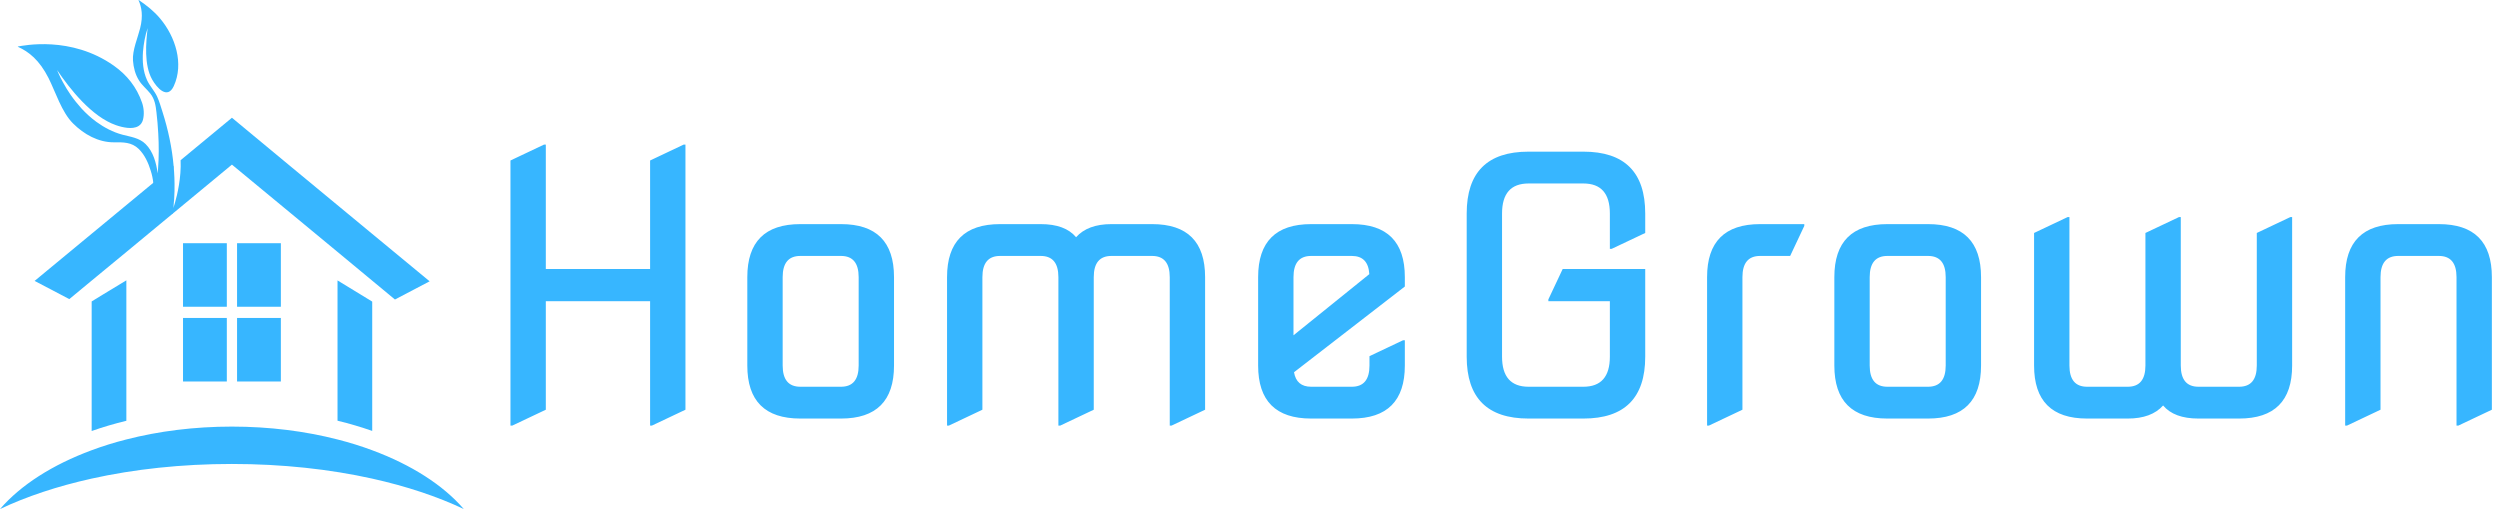
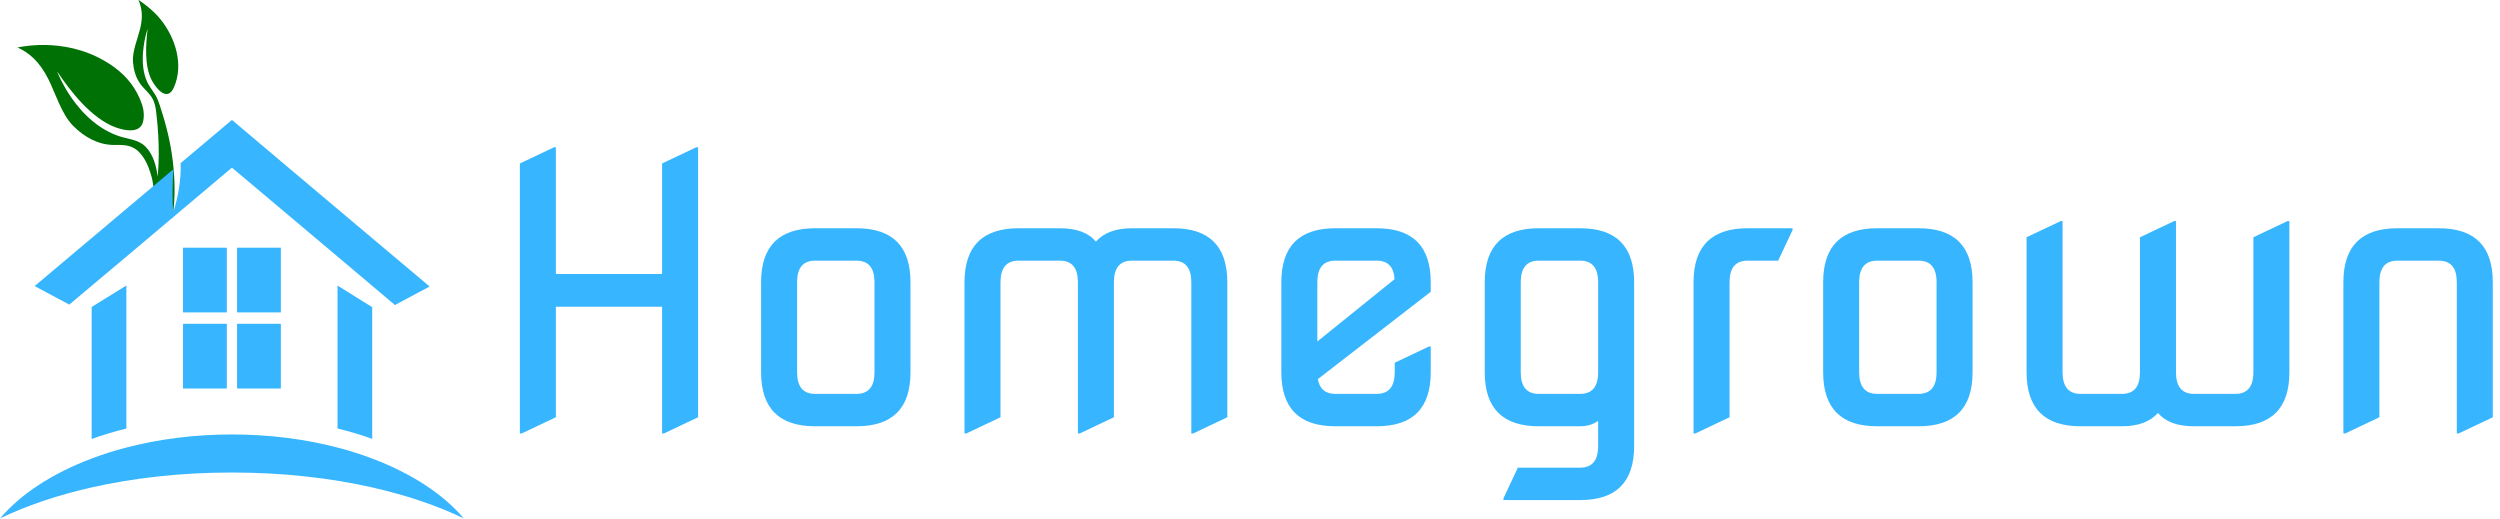
- <svg xmlns="http://www.w3.org/2000/svg" width="221" height="45" viewBox="0 0 221 45" fill="none">
-   <path d="M15.348 14.674C15.414 15.371 15.441 16.069 15.427 16.767C15.427 16.809 15.427 16.852 15.427 16.895C15.414 17.379 15.387 17.863 15.328 18.354V18.375C15.308 18.546 15.281 18.724 15.261 18.902L13.352 18.283C13.578 17.6 13.631 16.873 13.551 16.162C13.511 15.799 13.438 15.443 13.325 15.094C13.112 14.396 12.786 13.677 12.261 13.165C11.629 12.552 10.877 12.574 10.059 12.581C8.682 12.581 7.424 11.876 6.46 10.915C5.455 9.926 4.896 8.096 4.291 6.9C3.479 5.298 2.535 4.565 1.583 4.138C1.57 4.131 1.577 4.109 1.59 4.109C2.042 4.038 6.26 3.127 10.059 5.804C11.216 6.622 12.081 7.69 12.56 9.086C12.72 9.548 12.766 10.125 12.633 10.609C12.573 10.822 12.44 11.022 12.254 11.136C11.955 11.321 11.589 11.335 11.25 11.3C10.91 11.264 10.578 11.178 10.252 11.065C8.11 10.324 6.167 7.854 5.049 6.195C5.083 6.288 5.122 6.373 5.162 6.466C5.282 6.736 5.415 7 5.555 7.256C5.761 7.64 5.987 8.011 6.233 8.367C6.533 8.801 6.865 9.214 7.218 9.605C7.617 10.032 8.05 10.431 8.522 10.773C9.214 11.278 9.992 11.684 10.817 11.905C11.536 12.097 12.314 12.182 12.866 12.73C13.545 13.399 13.818 14.403 13.937 15.329C13.95 15.2 13.957 15.072 13.97 14.944C14.05 13.898 14.05 12.844 13.99 11.798C13.957 11.171 13.904 10.552 13.831 9.933C13.764 9.32 13.678 8.765 13.292 8.274C12.973 7.868 12.553 7.548 12.281 7.099C11.955 6.58 11.802 5.967 11.755 5.355C11.689 4.451 12.181 3.334 12.387 2.501C12.667 1.39 12.52 0.636 12.247 0.016C12.241 0.009 12.254 -0.005 12.267 0.002C12.966 0.479 13.611 0.984 14.163 1.646C15.494 3.234 16.279 5.619 15.361 7.612C14.795 8.829 13.857 7.754 13.445 7.021C12.726 5.74 12.899 3.768 13.052 2.486C12.826 3.148 12.7 3.867 12.64 4.565C12.58 5.412 12.64 6.302 12.999 7.085C13.232 7.591 13.638 8.011 13.884 8.523C14.09 8.972 14.223 9.449 14.376 9.926C14.862 11.463 15.208 13.058 15.348 14.674Z" fill="#37B6FF" />
-   <path d="M29.837 37.19C30.895 37.446 31.926 37.752 32.904 38.094V26.661L29.837 24.789V37.19Z" fill="#37B6FF" />
-   <path d="M8.103 26.647V38.102C9.087 37.753 10.112 37.454 11.17 37.197V24.782L9.114 26.028L8.103 26.647Z" fill="#37B6FF" />
-   <path d="M32.904 20.675L25.579 14.617L20.503 10.409L15.966 14.161C16.033 15.713 15.674 17.201 15.467 17.927C15.381 18.212 15.328 18.383 15.328 18.383V18.361C15.208 17.792 15.235 15.443 15.348 14.674L9.114 19.828L8.096 20.668L3.06 24.832L6.127 26.441L8.096 24.811L9.114 23.971L11.17 22.276L15.255 18.895L20.503 14.553L25.586 18.753L29.837 22.269L32.904 24.811L34.913 26.477L37.98 24.868L32.904 20.675Z" fill="#37B6FF" />
-   <path d="M32.904 39.803C31.933 39.44 30.908 39.12 29.837 38.849C26.983 38.116 23.823 37.711 20.497 37.711C17.17 37.711 14.017 38.116 11.163 38.849C10.092 39.12 9.068 39.44 8.096 39.803C4.65 41.078 1.836 42.872 0 45C2.322 43.897 5.056 42.986 8.096 42.309C11.848 41.476 16.053 41.014 20.497 41.014C24.947 41.014 29.152 41.476 32.904 42.309C35.944 42.986 38.678 43.897 41 45C39.17 42.879 36.363 41.085 32.904 39.803Z" fill="#37B6FF" />
-   <path d="M20.051 28.107H16.179V33.724H20.051V28.107Z" fill="#37B6FF" />
-   <path d="M24.828 28.107H20.956V33.724H24.828V28.107Z" fill="#37B6FF" />
-   <path d="M20.051 21.5H16.179V27.117H20.051V21.5Z" fill="#37B6FF" />
-   <path d="M24.828 21.5H20.956V27.117H24.828V21.5Z" fill="#37B6FF" />
-   <path d="M45.125 37.625V14.188L48.094 12.781H48.25V23.781H57.469V14.188L60.438 12.781H60.594V36.219L57.625 37.625H57.469V26.625H48.25V36.219L45.281 37.625H45.125ZM70.75 34.188H74.344C75.385 34.188 75.906 33.562 75.906 32.312V24.5C75.906 23.25 75.385 22.625 74.344 22.625H70.75C69.708 22.625 69.188 23.25 69.188 24.5V32.312C69.188 33.562 69.708 34.188 70.75 34.188ZM70.75 37C67.625 37 66.062 35.438 66.062 32.312V24.5C66.062 21.375 67.625 19.812 70.75 19.812H74.344C77.469 19.812 79.031 21.375 79.031 24.5V32.312C79.031 35.438 77.469 37 74.344 37H70.75ZM83.719 37.625V24.5C83.719 21.375 85.281 19.812 88.406 19.812H92C93.438 19.812 94.479 20.198 95.125 20.969C95.812 20.198 96.854 19.812 98.25 19.812H101.844C104.969 19.812 106.531 21.375 106.531 24.5V36.219L103.562 37.625H103.406V24.5C103.406 23.25 102.885 22.625 101.844 22.625H98.25C97.208 22.625 96.688 23.25 96.688 24.5V36.219L93.719 37.625H93.562V24.5C93.562 23.25 93.042 22.625 92 22.625H88.406C87.365 22.625 86.844 23.25 86.844 24.5V36.219L83.875 37.625H83.719ZM115.906 37C112.781 37 111.219 35.438 111.219 32.312V24.5C111.219 21.375 112.781 19.812 115.906 19.812H119.5C122.625 19.812 124.188 21.375 124.188 24.5V25.328L114.391 32.906C114.536 33.76 115.042 34.188 115.906 34.188H119.5C120.542 34.188 121.062 33.562 121.062 32.312V31.484L124.031 30.078H124.188V32.312C124.188 35.438 122.625 37 119.5 37H115.906ZM114.344 29.641L121.047 24.234C120.984 23.162 120.469 22.625 119.5 22.625H115.906C114.865 22.625 114.344 23.25 114.344 24.5V29.641ZM135.125 37C131.479 37 129.656 35.177 129.656 31.531V18.875C129.656 15.229 131.479 13.406 135.125 13.406H139.969C143.615 13.406 145.438 15.229 145.438 18.875V20.594L142.469 22H142.312V18.875C142.312 17.104 141.531 16.219 139.969 16.219H135.125C133.562 16.219 132.781 17.104 132.781 18.875V31.531C132.781 33.302 133.562 34.188 135.125 34.188H139.969C141.531 34.188 142.312 33.302 142.312 31.531V26.625H136.875V26.469L138.141 23.781H145.438V31.531C145.438 35.177 143.615 37 139.969 37H135.125ZM150.906 37.625V24.5C150.906 21.375 152.469 19.812 155.594 19.812H159.5V19.969L158.25 22.625H155.594C154.552 22.625 154.031 23.25 154.031 24.5V36.219L151.062 37.625H150.906ZM166.844 34.188H170.438C171.479 34.188 172 33.562 172 32.312V24.5C172 23.25 171.479 22.625 170.438 22.625H166.844C165.802 22.625 165.281 23.25 165.281 24.5V32.312C165.281 33.562 165.802 34.188 166.844 34.188ZM166.844 37C163.719 37 162.156 35.438 162.156 32.312V24.5C162.156 21.375 163.719 19.812 166.844 19.812H170.438C173.562 19.812 175.125 21.375 175.125 24.5V32.312C175.125 35.438 173.562 37 170.438 37H166.844ZM184.5 37C181.375 37 179.812 35.438 179.812 32.312V20.594L182.781 19.188H182.938V32.312C182.938 33.562 183.458 34.188 184.5 34.188H188.094C189.135 34.188 189.656 33.562 189.656 32.312V20.594L192.625 19.188H192.781V32.312C192.781 33.562 193.302 34.188 194.344 34.188H197.938C198.979 34.188 199.5 33.562 199.5 32.312V20.594L202.469 19.188H202.625V32.312C202.625 35.438 201.062 37 197.938 37H194.344C192.906 37 191.865 36.615 191.219 35.844C190.531 36.615 189.49 37 188.094 37H184.5ZM207.312 37.625V24.5C207.312 21.375 208.875 19.812 212 19.812H215.594C218.719 19.812 220.281 21.375 220.281 24.5V36.219L217.312 37.625H217.156V24.5C217.156 23.25 216.635 22.625 215.594 22.625H212C210.958 22.625 210.438 23.25 210.438 24.5V36.219L207.469 37.625H207.312Z" fill="#37B6FF" />
+ <svg xmlns="http://www.w3.org/2000/svg" width="217" height="45" viewBox="0 0 217 45" fill="none">
+   <path d="M15.07 14.674C15.135 15.371 15.161 16.069 15.148 16.767C15.148 16.809 15.148 16.852 15.148 16.895C15.135 17.379 15.109 17.863 15.05 18.354V18.375C15.031 18.546 15.004 18.724 14.985 18.902L13.11 18.283C13.332 17.6 13.384 16.873 13.306 16.162C13.267 15.799 13.195 15.443 13.084 15.094C12.875 14.396 12.555 13.677 12.039 13.165C11.418 12.552 10.68 12.574 9.877 12.581C8.524 12.581 7.29 11.876 6.343 10.915C5.356 9.926 4.808 8.096 4.213 6.9C3.416 5.298 2.489 4.565 1.555 4.138C1.542 4.131 1.548 4.109 1.561 4.109C2.005 4.038 6.147 3.127 9.877 5.804C11.013 6.622 11.863 7.69 12.333 9.086C12.489 9.548 12.535 10.125 12.405 10.609C12.346 10.822 12.215 11.022 12.032 11.136C11.738 11.321 11.379 11.335 11.046 11.3C10.713 11.264 10.386 11.178 10.066 11.065C7.963 10.324 6.055 7.854 4.958 6.195C4.991 6.288 5.03 6.373 5.069 6.466C5.187 6.736 5.317 7 5.454 7.256C5.657 7.64 5.879 8.011 6.121 8.367C6.415 8.801 6.741 9.214 7.087 9.605C7.479 10.032 7.904 10.431 8.368 10.773C9.047 11.278 9.811 11.684 10.621 11.905C11.327 12.097 12.091 12.182 12.633 12.73C13.3 13.399 13.567 14.403 13.685 15.329C13.698 15.2 13.704 15.072 13.718 14.944C13.796 13.898 13.796 12.844 13.737 11.798C13.704 11.171 13.652 10.552 13.58 9.933C13.515 9.32 13.43 8.765 13.051 8.274C12.738 7.868 12.326 7.548 12.058 7.099C11.738 6.58 11.588 5.967 11.542 5.355C11.477 4.451 11.96 3.334 12.163 2.501C12.437 1.39 12.294 0.636 12.026 0.016C12.019 0.009 12.032 -0.005 12.045 0.002C12.731 0.479 13.365 0.984 13.907 1.646C15.213 3.234 15.984 5.619 15.083 7.612C14.528 8.829 13.607 7.754 13.202 7.021C12.496 5.74 12.666 3.768 12.816 2.486C12.594 3.148 12.47 3.867 12.411 4.565C12.352 5.412 12.411 6.302 12.764 7.085C12.992 7.591 13.391 8.011 13.633 8.523C13.835 8.972 13.966 9.449 14.116 9.926C14.593 11.463 14.933 13.058 15.07 14.674Z" fill="#007105" />
+   <path d="M29.297 37.19C30.336 37.446 31.348 37.752 32.308 38.094V26.661L29.297 24.789V37.19Z" fill="#37B6FF" />
+   <path d="M7.956 26.647V38.102C8.923 37.753 9.929 37.454 10.968 37.197V24.782L8.949 26.028L7.956 26.647Z" fill="#37B6FF" />
+   <path d="M32.308 20.675L25.116 14.617L20.132 10.409L15.677 14.161C15.743 15.713 15.39 17.201 15.187 17.927C15.102 18.212 15.05 18.383 15.05 18.383V18.361C14.933 17.792 14.959 15.443 15.07 14.674L8.949 19.828L7.95 20.668L3.005 24.832L6.016 26.441L7.95 24.811L8.949 23.971L10.968 22.276L14.978 18.895L20.132 14.553L25.123 18.753L29.297 22.269L32.308 24.811L34.281 26.477L37.292 24.868L32.308 20.675Z" fill="#37B6FF" />
+   <path d="M32.308 39.803C31.355 39.44 30.349 39.12 29.297 38.849C26.495 38.116 23.392 37.711 20.126 37.711C16.86 37.711 13.763 38.116 10.961 38.849C9.909 39.12 8.903 39.44 7.95 39.803C4.566 41.078 1.803 42.872 0 45C2.28 43.897 4.964 42.986 7.95 42.309C11.634 41.476 15.762 41.014 20.126 41.014C24.496 41.014 28.624 41.476 32.308 42.309C35.294 42.986 37.978 43.897 40.258 45C38.462 42.879 35.705 41.085 32.308 39.803Z" fill="#37B6FF" />
+   <path d="M19.688 28.107H15.886V33.724H19.688V28.107Z" fill="#37B6FF" />
+   <path d="M24.378 28.107H20.576V33.724H24.378V28.107Z" fill="#37B6FF" />
+   <path d="M19.688 21.5H15.886V27.117H19.688V21.5Z" fill="#37B6FF" />
+   <path d="M24.378 21.5H20.576V27.117H24.378V21.5Z" fill="#37B6FF" />
+   <path d="M45.125 37.625V14.188L48.094 12.781H48.25V23.781H57.469V14.188L60.438 12.781H60.594V36.219L57.625 37.625H57.469V26.625H48.25V36.219L45.281 37.625H45.125ZM70.75 34.188H74.344C75.385 34.188 75.906 33.562 75.906 32.312V24.5C75.906 23.25 75.385 22.625 74.344 22.625H70.75C69.708 22.625 69.188 23.25 69.188 24.5V32.312C69.188 33.562 69.708 34.188 70.75 34.188ZM70.75 37C67.625 37 66.062 35.438 66.062 32.312V24.5C66.062 21.375 67.625 19.812 70.75 19.812H74.344C77.469 19.812 79.031 21.375 79.031 24.5V32.312C79.031 35.438 77.469 37 74.344 37H70.75ZM83.719 37.625V24.5C83.719 21.375 85.281 19.812 88.406 19.812H92C93.438 19.812 94.479 20.198 95.125 20.969C95.812 20.198 96.854 19.812 98.25 19.812H101.844C104.969 19.812 106.531 21.375 106.531 24.5V36.219L103.562 37.625H103.406V24.5C103.406 23.25 102.885 22.625 101.844 22.625H98.25C97.208 22.625 96.688 23.25 96.688 24.5V36.219L93.719 37.625H93.562V24.5C93.562 23.25 93.042 22.625 92 22.625H88.406C87.365 22.625 86.844 23.25 86.844 24.5V36.219L83.875 37.625H83.719ZM115.906 37C112.781 37 111.219 35.438 111.219 32.312V24.5C111.219 21.375 112.781 19.812 115.906 19.812H119.5C122.625 19.812 124.188 21.375 124.188 24.5V25.328L114.391 32.906C114.536 33.76 115.042 34.188 115.906 34.188H119.5C120.542 34.188 121.062 33.562 121.062 32.312V31.484L124.031 30.078H124.188V32.312C124.188 35.438 122.625 37 119.5 37H115.906ZM114.344 29.641L121.047 24.234C120.984 23.162 120.469 22.625 119.5 22.625H115.906C114.865 22.625 114.344 23.25 114.344 24.5V29.641ZM133.562 37C130.438 37 128.875 35.438 128.875 32.312V24.5C128.875 21.375 130.438 19.812 133.562 19.812H137.156C140.281 19.812 141.844 21.375 141.844 24.5V38.719C141.844 41.844 140.281 43.406 137.156 43.406H130.5V43.25L131.75 40.594H137.156C138.198 40.594 138.719 39.969 138.719 38.719V36.531C138.281 36.844 137.76 37 137.156 37H133.562ZM133.562 34.188H137.156C138.198 34.188 138.719 33.562 138.719 32.312V24.5C138.719 23.25 138.198 22.625 137.156 22.625H133.562C132.521 22.625 132 23.25 132 24.5V32.312C132 33.562 132.521 34.188 133.562 34.188ZM147 37.625V24.5C147 21.375 148.562 19.812 151.688 19.812H155.594V19.969L154.344 22.625H151.688C150.646 22.625 150.125 23.25 150.125 24.5V36.219L147.156 37.625H147ZM162.938 34.188H166.531C167.573 34.188 168.094 33.562 168.094 32.312V24.5C168.094 23.25 167.573 22.625 166.531 22.625H162.938C161.896 22.625 161.375 23.25 161.375 24.5V32.312C161.375 33.562 161.896 34.188 162.938 34.188ZM162.938 37C159.812 37 158.25 35.438 158.25 32.312V24.5C158.25 21.375 159.812 19.812 162.938 19.812H166.531C169.656 19.812 171.219 21.375 171.219 24.5V32.312C171.219 35.438 169.656 37 166.531 37H162.938ZM180.594 37C177.469 37 175.906 35.438 175.906 32.312V20.594L178.875 19.188H179.031V32.312C179.031 33.562 179.552 34.188 180.594 34.188H184.188C185.229 34.188 185.75 33.562 185.75 32.312V20.594L188.719 19.188H188.875V32.312C188.875 33.562 189.396 34.188 190.438 34.188H194.031C195.073 34.188 195.594 33.562 195.594 32.312V20.594L198.562 19.188H198.719V32.312C198.719 35.438 197.156 37 194.031 37H190.438C189 37 187.958 36.615 187.312 35.844C186.625 36.615 185.583 37 184.188 37H180.594ZM203.406 37.625V24.5C203.406 21.375 204.969 19.812 208.094 19.812H211.688C214.812 19.812 216.375 21.375 216.375 24.5V36.219L213.406 37.625H213.25V24.5C213.25 23.25 212.729 22.625 211.688 22.625H208.094C207.052 22.625 206.531 23.25 206.531 24.5V36.219L203.562 37.625H203.406Z" fill="#37B6FF" />
</svg>
